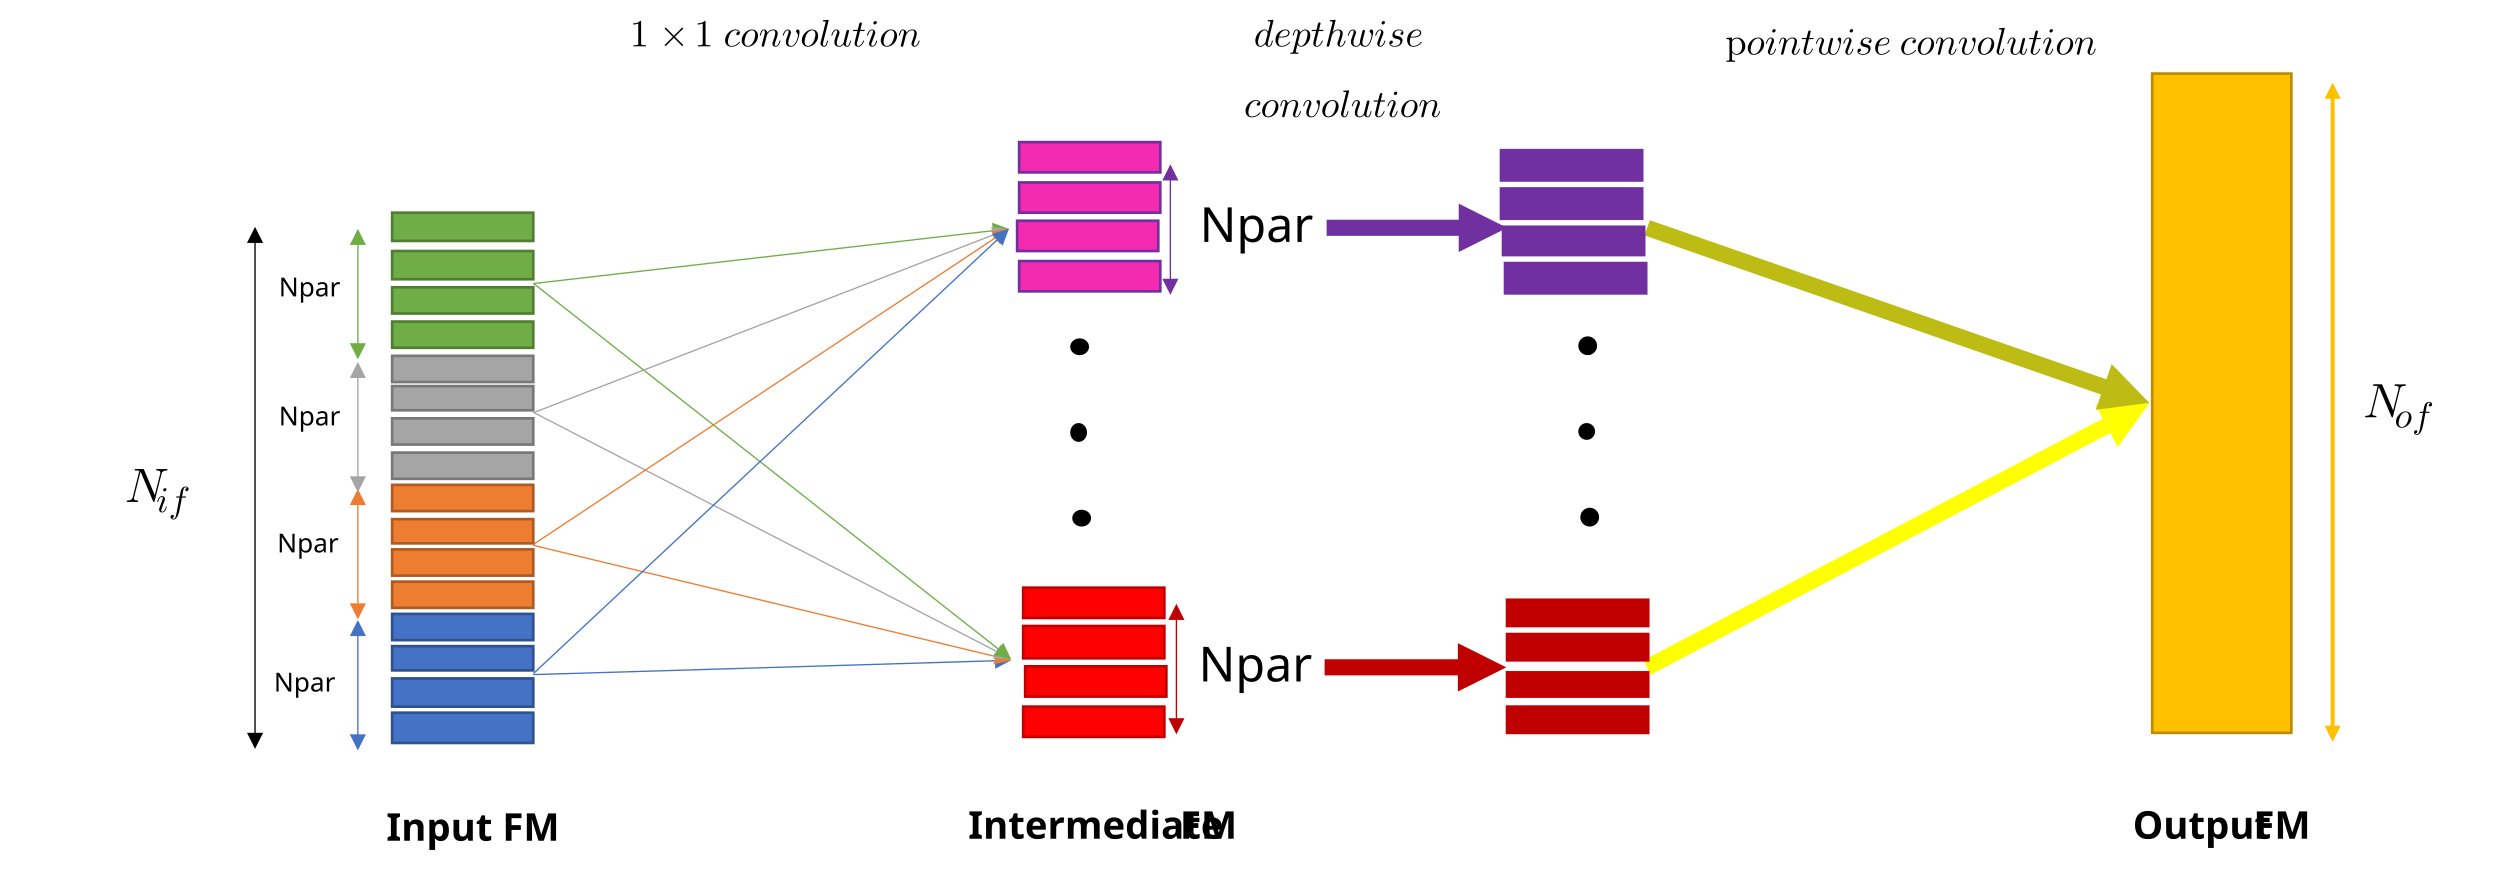
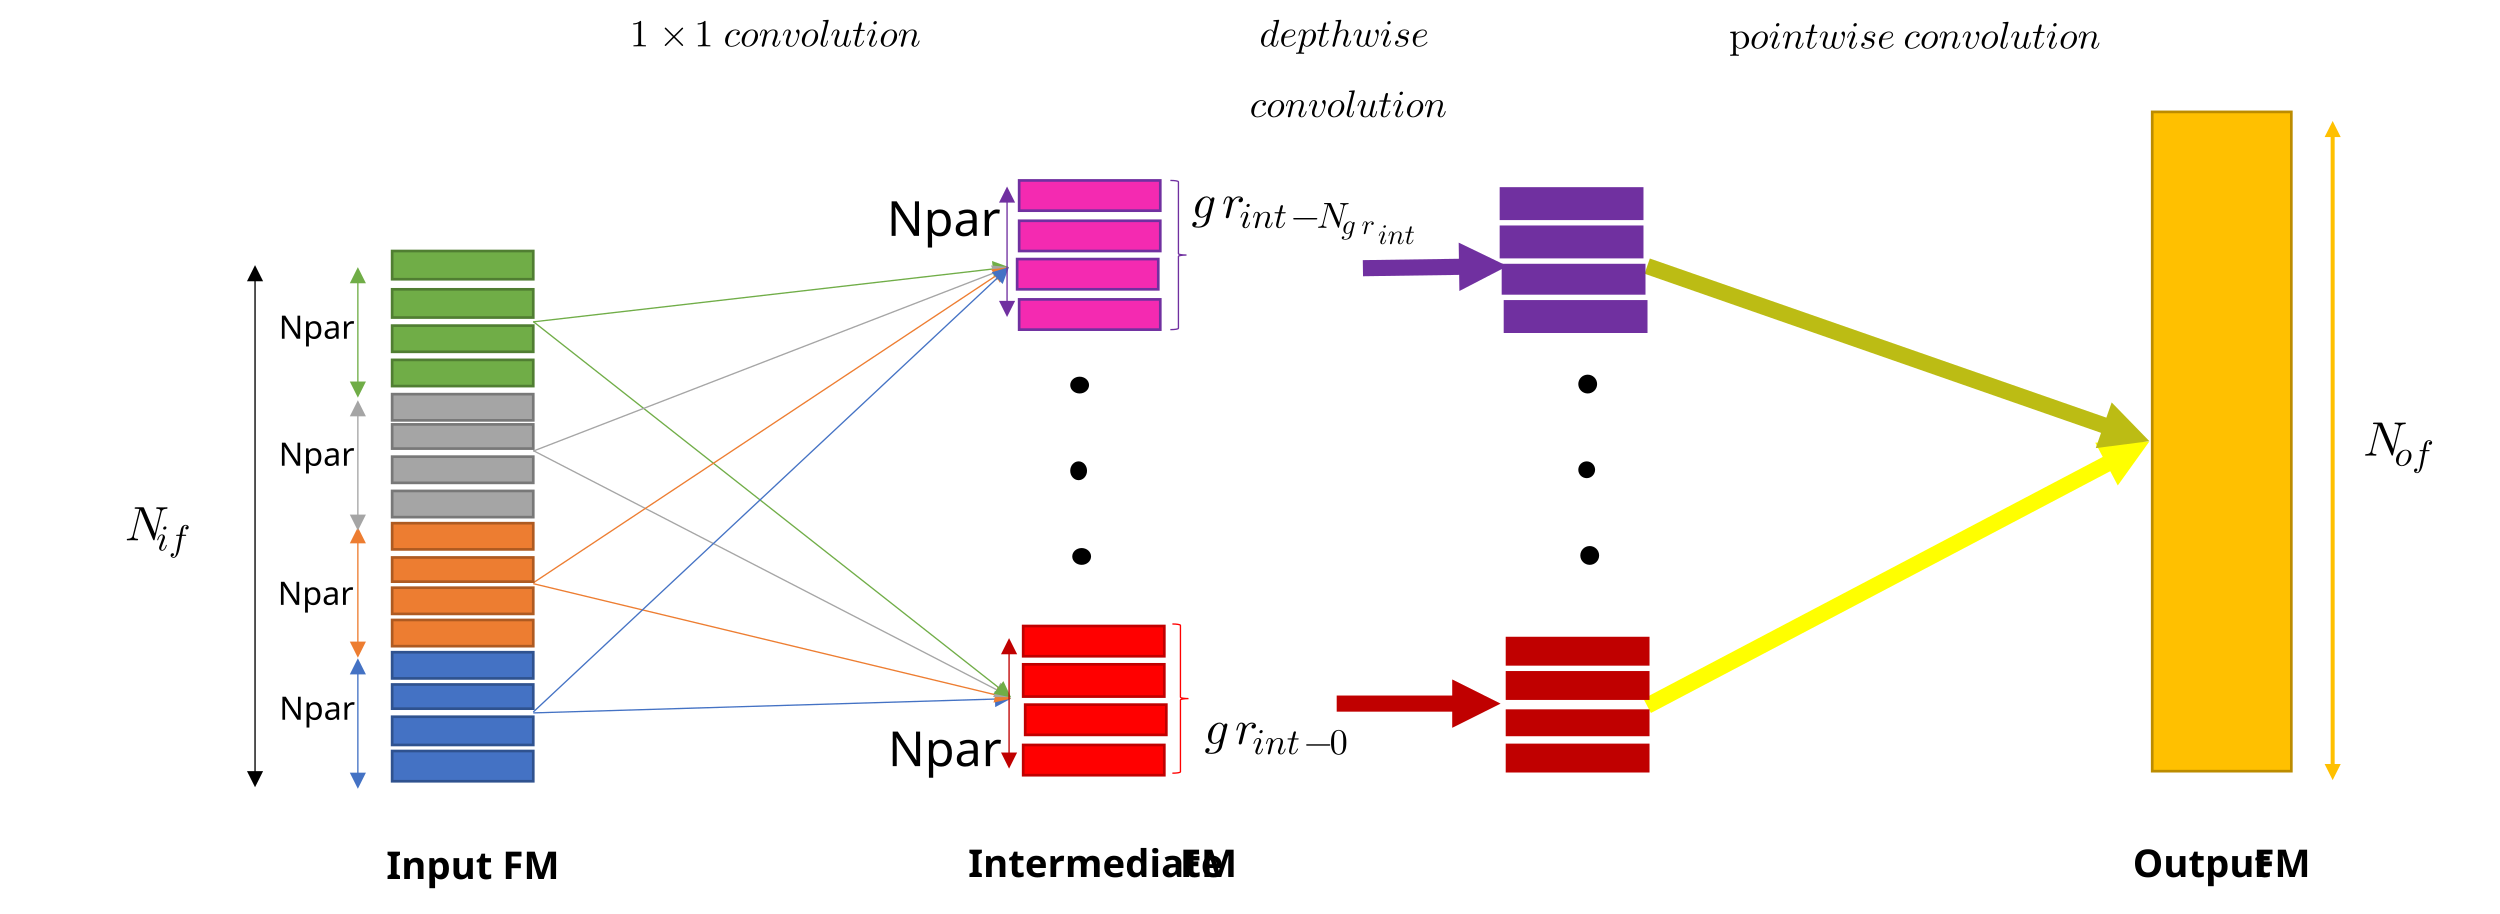
- <svg xmlns="http://www.w3.org/2000/svg" width="1240" height="434" overflow="hidden">
+ <svg xmlns="http://www.w3.org/2000/svg" width="1240" height="453" overflow="hidden">
  <defs>
    <clipPath id="clip0">
-       <path d="M30 172 1270 172 1270 606 30 606Z" fill-rule="evenodd" clip-rule="evenodd" />
+       <path d="M30 153 1270 153 1270 606 30 606Z" fill-rule="evenodd" clip-rule="evenodd" />
    </clipPath>
  </defs>
-   <g clip-path="url(#clip0)" transform="translate(-30 -172)">
+   <g clip-path="url(#clip0)" transform="translate(-30 -153)">
    <path d="M0.01-0.333 230.341 6.565 230.321 7.231-0.01 0.333ZM229.119 2.86 236.996 7.097 228.88 10.856Z" fill="#4472C4" transform="matrix(1 0 0 -1 294.5 506.597)" />
    <path d="M294.578 442.176 525.091 497.605 524.936 498.254 294.422 442.824ZM524.653 493.729 531.496 499.488 522.782 501.507Z" fill="#ED7D31" />
    <path d="M294.653 376.204 525.724 495.476 525.419 496.069 294.347 376.796ZM526.222 491.607 531.496 498.83 522.552 498.715Z" fill="#A5A5A5" />
    <path d="M0.333 6.667 0.333 58.076-0.333 58.076-0.333 6.667ZM-4 8 0 0 4 8ZM4 56.743 0 64.743-4 56.743Z" fill="#4472C4" transform="matrix(1 0 0 -1 207.5 544.243)" />
    <path d="M0.333 6.667 0.333 58.076-0.333 58.076-0.333 6.667ZM-4 8 0 0 4 8ZM4 56.743 0 64.743-4 56.743Z" fill="#ED7D31" transform="matrix(1 0 0 -1 207.5 479.243)" />
    <path d="M0.333 6.667 0.333 58.076-0.333 58.076-0.333 6.667ZM-4 8 0 0 4 8ZM4 56.743 0 64.743-4 56.743Z" fill="#A5A5A5" transform="matrix(1 0 0 -1 207.5 416.243)" />
    <path d="M0.333 6.667 0.333 58.076-0.333 58.076-0.333 6.667ZM-4 8 0 0 4 8ZM4 56.743 0 64.743-4 56.743Z" fill="#70AD47" transform="matrix(1 0 0 -1 207.5 350.243)" />
-     <path d="M0.333 6.667 0.333 58.076-0.333 58.076-0.333 6.667ZM-4 8 0 0 4 8ZM4 56.743 0 64.743-4 56.743Z" fill="#C00000" transform="matrix(1 0 0 -1 613.5 536.243)" />
    <path d="M294.706 312.238 526.462 494.532 526.05 495.056 294.294 312.762ZM527.681 490.826 531.496 498.916 522.735 497.114Z" fill="#70AD47" />
-     <text font-family="Calibri,Calibri_MSFontService,sans-serif" font-weight="400" font-size="13" transform="translate(168.277 319)">Npar<tspan x="0" y="64">Npar</tspan>
-       <tspan x="-0.798" y="127">Npar</tspan>
-       <tspan x="-2.431" y="196">Npar</tspan>
-     </text>
+     <text font-family="Calibri,Calibri_MSFontService,sans-serif" font-weight="400" font-size="16" transform="translate(168.277 321)">Npar</text>
    <rect x="1097.5" y="208.5" width="69" height="327" stroke="#BC8C00" stroke-width="1.333" stroke-miterlimit="8" fill="#FFC000" />
-     <path d="M687 499 757.094 499 757.094 507 687 507ZM753.094 491 777.094 503 753.094 515Z" fill="#C00000" />
+     <path d="M693 498 754.294 498 754.294 506 693 506ZM750.294 490 774.294 502 750.294 514Z" fill="#C00000" />
    <path d="M0.333 6.667 0.333 252.304-0.333 252.304-0.333 6.667ZM-4 8 0 0 4 8ZM4 250.971 0 258.971-4 250.971Z" transform="matrix(1 0 0 -1 156.5 543.471)" />
    <path d="M1 6.666 1 320.275-1 320.275-1 6.666ZM-4 8 0 0 4 8ZM4 318.941 0 326.941-4 318.941Z" fill="#FFC000" transform="matrix(1 0 0 -1 1187 539.941)" />
-     <text font-family="Cambria Math,Cambria Math_MSFontService,sans-serif" font-weight="400" font-size="19" transform="translate(342.397 195)">1<tspan x="14.48" y="0">×</tspan>
+     <text font-family="Cambria Math,Cambria Math_MSFontService,sans-serif" font-weight="400" font-size="19" transform="translate(342.397 176)">1<tspan x="14.48" y="0">×</tspan>
      <tspan x="31.96" y="0">1</tspan>
      <tspan x="42.293" y="0"> </tspan>
      <tspan x="46.46" y="0">𝑐𝑜𝑛𝑣𝑜𝑙𝑢𝑡𝑖𝑜𝑛</tspan>
-       <tspan font-family="Calibri,Calibri_MSFontService,sans-serif" font-size="24" x="282.103" y="315">Npar</tspan>
-       <tspan font-size="24" x="859.764" y="184">𝑁</tspan>
-       <tspan font-size="18" x="875.27" y="189">𝑜𝑓</tspan>
-       <tspan x="309.477" y="0">𝑑𝑒𝑝𝑡ℎ𝑤𝑖𝑠𝑒</tspan>
-       <tspan x="395.724" y="0"> </tspan>
-       <tspan x="304.611" y="35">𝑐𝑜𝑛𝑣𝑜𝑙𝑢𝑡𝑖𝑜𝑛</tspan>
+       <tspan font-size="24" x="285.024" y="346">𝑔</tspan>
+       <tspan font-size="24" x="300.104" y="346">𝑟</tspan>
+       <tspan font-size="18" x="308.797" y="351">𝑖𝑛𝑡</tspan>
+       <tspan font-size="18" x="334.431" y="351">−</tspan>
+       <tspan font-size="18" x="347.097" y="351">0</tspan>
+       <tspan font-size="24" x="859.764" y="203">𝑁</tspan>
+       <tspan font-size="18" x="875.27" y="208">𝑜𝑓</tspan>
+       <tspan x="312.294" y="0">𝑑𝑒𝑝𝑡ℎ𝑤𝑖𝑠𝑒</tspan>
+       <tspan x="398.54" y="0"> </tspan>
+       <tspan x="307.427" y="35">𝑐𝑜𝑛𝑣𝑜𝑙𝑢𝑡𝑖𝑜𝑛</tspan>
    </text>
    <path d="M1.863-3.54 233.227 118.244 229.5 125.323-1.863 3.54ZM233.413 109.302 249.061 131.099 222.234 130.539Z" fill="#FFFF00" transform="matrix(1 0 0 -1 847 503.099)" />
    <path d="M0.038-0.331 229.343 26.047 229.267 26.71-0.038 0.331ZM228.437 22.252 235.928 27.14 227.523 30.2Z" fill="#70AD47" transform="matrix(1 0 0 -1 294.5 312.64)" />
    <path d="M0.12-0.311 229.83 88.511 229.59 89.133-0.12 0.311ZM229.909 84.61 235.928 91.226 227.023 92.072Z" fill="#A5A5A5" transform="matrix(1 0 0 -1 294.5 376.726)" />
    <path d="M0.184-0.278 230.558 152.604 230.189 153.16-0.184 0.278ZM231.474 148.812 235.928 156.568 227.05 155.477Z" fill="#ED7D31" transform="matrix(1 0 0 -1 294.5 442.068)" />
    <path d="M0.228-0.243 231.286 215.856 230.831 216.343-0.228 0.243ZM232.817 212.268 235.928 220.654 227.352 218.11Z" fill="#4472C4" transform="matrix(1 0 0 -1 294.5 506.154)" />
-     <path d="M688 281 757.522 281 757.522 289 688 289ZM753.522 273 777.522 285 753.522 297Z" fill="#7030A0" />
+     <path d="M0.057-4 51.737-3.262 51.623 4.737-0.057 4ZM47.852-11.318 71.678 1.023 47.509 12.679Z" fill="#7030A0" transform="matrix(1 0 0 -1 706 286.023)" />
    <path d="M848.317 281.223 1078.53 361.467 1075.9 369.021 845.683 288.777ZM1077.39 352.596 1096.1 371.827 1069.49 375.259Z" fill="#BCBC14" />
-     <path d="M0.333 6.667 0.333 58.076-0.333 58.076-0.333 6.667ZM-4 8 0 0 4 8ZM4 56.743 0 64.743-4 56.743Z" fill="#7030A0" transform="matrix(1 0 0 -1 610.5 318.243)" />
-     <text font-family="Calibri,Calibri_MSFontService,sans-serif" font-weight="400" font-size="24" transform="translate(625.03 292)">Npar<tspan font-family="Cambria Math,Cambria Math_MSFontService,sans-serif" font-size="19" x="260.75" y="-93">p</tspan>
-       <tspan font-family="Cambria Math,Cambria Math_MSFontService,sans-serif" font-size="19" x="271.083" y="-93">𝑜𝑖𝑛𝑡𝑤𝑖𝑠𝑒</tspan>
-       <tspan font-family="Cambria Math,Cambria Math_MSFontService,sans-serif" font-size="19" x="342.997" y="-93"> </tspan>
-       <tspan font-family="Cambria Math,Cambria Math_MSFontService,sans-serif" font-size="19" x="347.163" y="-93">𝑐𝑜𝑛𝑣𝑜𝑙𝑢𝑡𝑖𝑜𝑛</tspan>
+     <text font-family="Cambria Math,Cambria Math_MSFontService,sans-serif" font-weight="400" font-size="24" transform="translate(620.995 261)">𝑔<tspan x="15.08" y="0">𝑟</tspan>
+       <tspan font-size="18" x="23.773" y="5">𝑖𝑛𝑡</tspan>
+       <tspan font-size="18" x="49.407" y="5">−</tspan>
+       <tspan font-size="18" x="62.073" y="5">𝑁</tspan>
+       <tspan font-size="14" x="74.3" y="8">𝑔</tspan>
+       <tspan font-size="14" x="84.3" y="8">𝑟</tspan>
+       <tspan font-size="14" x="92.467" y="13">𝑖𝑛𝑡</tspan>
+       <tspan font-size="19" x="266.649" y="-84">p</tspan>
+       <tspan font-size="19" x="276.983" y="-84">𝑜𝑖𝑛𝑡𝑤𝑖𝑠𝑒</tspan>
+       <tspan font-size="19" x="348.896" y="-84"> </tspan>
+       <tspan font-size="19" x="353.063" y="-84">𝑐𝑜𝑛𝑣𝑜𝑙𝑢𝑡𝑖𝑜𝑛</tspan>
    </text>
    <path d="M561.5 344C561.5 342.067 563.291 340.5 565.5 340.5 567.709 340.5 569.5 342.067 569.5 344 569.5 345.933 567.709 347.5 565.5 347.5 563.291 347.5 561.5 345.933 561.5 344Z" stroke="#000000" stroke-width="1.333" stroke-miterlimit="8" fill-rule="evenodd" />
    <path d="M562.5 429C562.5 427.067 564.291 425.5 566.5 425.5 568.709 425.5 570.5 427.067 570.5 429 570.5 430.933 568.709 432.5 566.5 432.5 564.291 432.5 562.5 430.933 562.5 429Z" stroke="#000000" stroke-width="1.333" stroke-miterlimit="8" fill-rule="evenodd" />
    <path d="M561.5 386.5C561.5 384.291 563.067 382.5 565 382.5 566.933 382.5 568.5 384.291 568.5 386.5 568.5 388.709 566.933 390.5 565 390.5 563.067 390.5 561.5 388.709 561.5 386.5Z" stroke="#000000" stroke-width="1.333" stroke-miterlimit="8" fill-rule="evenodd" />
    <path d="M813.5 343.5C813.5 341.291 815.291 339.5 817.5 339.5 819.709 339.5 821.5 341.291 821.5 343.5 821.5 345.709 819.709 347.5 817.5 347.5 815.291 347.5 813.5 345.709 813.5 343.5Z" stroke="#000000" stroke-width="1.333" stroke-miterlimit="8" fill-rule="evenodd" />
    <path d="M814.5 428.5C814.5 426.291 816.291 424.5 818.5 424.5 820.709 424.5 822.5 426.291 822.5 428.5 822.5 430.709 820.709 432.5 818.5 432.5 816.291 432.5 814.5 430.709 814.5 428.5Z" stroke="#000000" stroke-width="1.333" stroke-miterlimit="8" fill-rule="evenodd" />
    <path d="M813.5 386C813.5 384.067 815.067 382.5 817 382.5 818.933 382.5 820.5 384.067 820.5 386 820.5 387.933 818.933 389.5 817 389.5 815.067 389.5 813.5 387.933 813.5 386Z" stroke="#000000" stroke-width="1.333" stroke-miterlimit="8" fill-rule="evenodd" />
-     <text font-family="Cambria Math,Cambria Math_MSFontService,sans-serif" font-weight="400" font-size="24" transform="translate(91.948 421)">𝑁<tspan font-size="18" x="15.507" y="5">𝑖</tspan>
-       <tspan font-size="18" x="21.673" y="5">𝑓</tspan>
+     <text font-family="Cambria Math,Cambria Math_MSFontService,sans-serif" font-weight="400" font-size="24" transform="translate(91.948 421)">𝑁<tspan font-size="18" x="15.507" y="5">𝑖𝑓</tspan>
      <tspan font-family="Calibri,Calibri_MSFontService,sans-serif" font-weight="700" font-size="19" x="129.665" y="168">Input FM</tspan>
-       <tspan font-family="Calibri,Calibri_MSFontService,sans-serif" font-weight="700" font-size="19" x="995.908" y="167">Output</tspan>
+       <tspan font-family="Calibri,Calibri_MSFontService,sans-serif" font-weight="700" font-size="19" x="995.908" y="167">Output </tspan>
      <tspan font-family="Calibri,Calibri_MSFontService,sans-serif" font-weight="700" font-size="19" x="1055.74" y="167">FM</tspan>
      <tspan font-family="Calibri,Calibri_MSFontService,sans-serif" font-weight="700" font-size="19" x="418.267" y="167">Intermediate</tspan>
      <tspan font-family="Calibri,Calibri_MSFontService,sans-serif" font-weight="700" font-size="19" x="523.3" y="167">FM</tspan>
    </text>
    <rect x="537.5" y="522.5" width="70" height="15" stroke="#C00000" stroke-width="1.333" stroke-miterlimit="8" fill="#FF0000" />
    <rect x="538.5" y="502.5" width="70" height="15" stroke="#C00000" stroke-width="1.333" stroke-miterlimit="8" fill="#FF0000" />
    <rect x="537.5" y="482.5" width="70" height="16" stroke="#C00000" stroke-width="1.333" stroke-miterlimit="8" fill="#FF0000" />
    <rect x="537.5" y="463.5" width="70" height="15" stroke="#C00000" stroke-width="1.333" stroke-miterlimit="8" fill="#FF0000" />
    <rect x="777.5" y="522.5" width="70" height="13" stroke="#C00000" stroke-width="1.333" stroke-miterlimit="8" fill="#C00000" />
    <rect x="777.5" y="505.5" width="70" height="12" stroke="#C00000" stroke-width="1.333" stroke-miterlimit="8" fill="#C00000" />
    <rect x="777.5" y="486.5" width="70" height="13" stroke="#C00000" stroke-width="1.333" stroke-miterlimit="8" fill="#C00000" />
    <rect x="777.5" y="469.5" width="70" height="13" stroke="#C00000" stroke-width="1.333" stroke-miterlimit="8" fill="#C00000" />
    <rect x="535.5" y="301.5" width="70" height="15" stroke="#7030A0" stroke-width="1.333" stroke-miterlimit="8" fill="#F42AB1" />
    <rect x="534.5" y="281.5" width="70" height="15" stroke="#7030A0" stroke-width="1.333" stroke-miterlimit="8" fill="#F42AB1" />
    <rect x="535.5" y="262.5" width="70" height="15" stroke="#7030A0" stroke-width="1.333" stroke-miterlimit="8" fill="#F42AB1" />
    <rect x="535.5" y="242.5" width="70" height="15" stroke="#7030A0" stroke-width="1.333" stroke-miterlimit="8" fill="#F42AB1" />
    <rect x="776.5" y="302.5" width="70" height="15" stroke="#7030A0" stroke-width="1.333" stroke-miterlimit="8" fill="#7030A0" />
    <rect x="775.5" y="284.5" width="70" height="14" stroke="#7030A0" stroke-width="1.333" stroke-miterlimit="8" fill="#7030A0" />
    <rect x="774.5" y="265.5" width="70" height="15" stroke="#7030A0" stroke-width="1.333" stroke-miterlimit="8" fill="#7030A0" />
    <rect x="774.5" y="246.5" width="70" height="15" stroke="#7030A0" stroke-width="1.333" stroke-miterlimit="8" fill="#7030A0" />
    <rect x="224.5" y="525.5" width="70" height="15" stroke="#2F528F" stroke-width="1.333" stroke-miterlimit="8" fill="#4472C4" />
    <rect x="224.5" y="508.5" width="70" height="14" stroke="#2F528F" stroke-width="1.333" stroke-miterlimit="8" fill="#4472C4" />
    <rect x="224.5" y="492.5" width="70" height="12" stroke="#2F528F" stroke-width="1.333" stroke-miterlimit="8" fill="#4472C4" />
    <rect x="224.5" y="476.5" width="70" height="13" stroke="#2F528F" stroke-width="1.333" stroke-miterlimit="8" fill="#4472C4" />
    <rect x="224.5" y="460.5" width="70" height="13" stroke="#AE5A21" stroke-width="1.333" stroke-miterlimit="8" fill="#ED7D31" />
    <rect x="224.5" y="444.5" width="70" height="13" stroke="#AE5A21" stroke-width="1.333" stroke-miterlimit="8" fill="#ED7D31" />
    <rect x="224.5" y="429.5" width="70" height="12" stroke="#AE5A21" stroke-width="1.333" stroke-miterlimit="8" fill="#ED7D31" />
    <rect x="224.5" y="412.5" width="70" height="13" stroke="#AE5A21" stroke-width="1.333" stroke-miterlimit="8" fill="#ED7D31" />
    <rect x="224.5" y="396.5" width="70" height="13" stroke="#787878" stroke-width="1.333" stroke-miterlimit="8" fill="#A5A5A5" />
    <rect x="224.5" y="379.5" width="70" height="13" stroke="#787878" stroke-width="1.333" stroke-miterlimit="8" fill="#A5A5A5" />
    <rect x="224.5" y="363.5" width="70" height="12" stroke="#787878" stroke-width="1.333" stroke-miterlimit="8" fill="#A5A5A5" />
    <rect x="224.5" y="348.5" width="70" height="13" stroke="#787878" stroke-width="1.333" stroke-miterlimit="8" fill="#A5A5A5" />
    <rect x="224.5" y="331.5" width="70" height="13" stroke="#507E32" stroke-width="1.333" stroke-miterlimit="8" fill="#70AD47" />
    <rect x="224.5" y="314.5" width="70" height="13" stroke="#507E32" stroke-width="1.333" stroke-miterlimit="8" fill="#70AD47" />
    <rect x="224.5" y="296.5" width="70" height="14" stroke="#507E32" stroke-width="1.333" stroke-miterlimit="8" fill="#70AD47" />
    <rect x="224.5" y="277.5" width="70" height="14" stroke="#507E32" stroke-width="1.333" stroke-miterlimit="8" fill="#70AD47" />
+     <path d="M0.333 6.667 0.333 58.076-0.333 58.076-0.333 6.667ZM-4 8 0 0 4 8ZM4 56.743 0 64.743-4 56.743Z" fill="#C00000" transform="matrix(1 0 0 -1 530.5 534.243)" />
+     <path d="M0.333 6.667 0.333 58.076-0.333 58.076-0.333 6.667ZM-4 8 0 0 4 8ZM4 56.743 0 64.743-4 56.743Z" fill="#7030A0" transform="matrix(1 0 0 -1 529.5 310.243)" />
+     <text font-family="Calibri,Calibri_MSFontService,sans-serif" font-weight="400" font-size="24" transform="translate(469.915 270)">Npar<tspan x="0.547" y="263">Npar</tspan>
+     </text>
+     <path d="M610.5 242.5C612.709 242.5 614.5 242.799 614.5 243.167L614.5 278.833C614.5 279.202 616.291 279.5 618.5 279.5 616.291 279.5 614.5 279.799 614.5 280.167L614.5 315.833C614.5 316.202 612.709 316.5 610.5 316.5" stroke="#7030A0" stroke-width="0.667" stroke-miterlimit="8" fill="none" fill-rule="evenodd" />
+     <path d="M611.5 462.5C613.709 462.5 615.5 462.799 615.5 463.167L615.5 498.833C615.5 499.202 617.291 499.5 619.5 499.5 617.291 499.5 615.5 499.799 615.5 500.167L615.5 535.833C615.5 536.202 613.709 536.5 611.5 536.5" stroke="#FF0000" stroke-width="0.667" stroke-miterlimit="8" fill="none" fill-rule="evenodd" />
+     <text font-family="Calibri,Calibri_MSFontService,sans-serif" font-weight="400" font-size="16" transform="translate(168.277 384)">Npar<tspan x="-0.486" y="69">Npar</tspan>
+       <tspan x="0.252" y="126">Npar</tspan>
+     </text>
  </g>
</svg>
